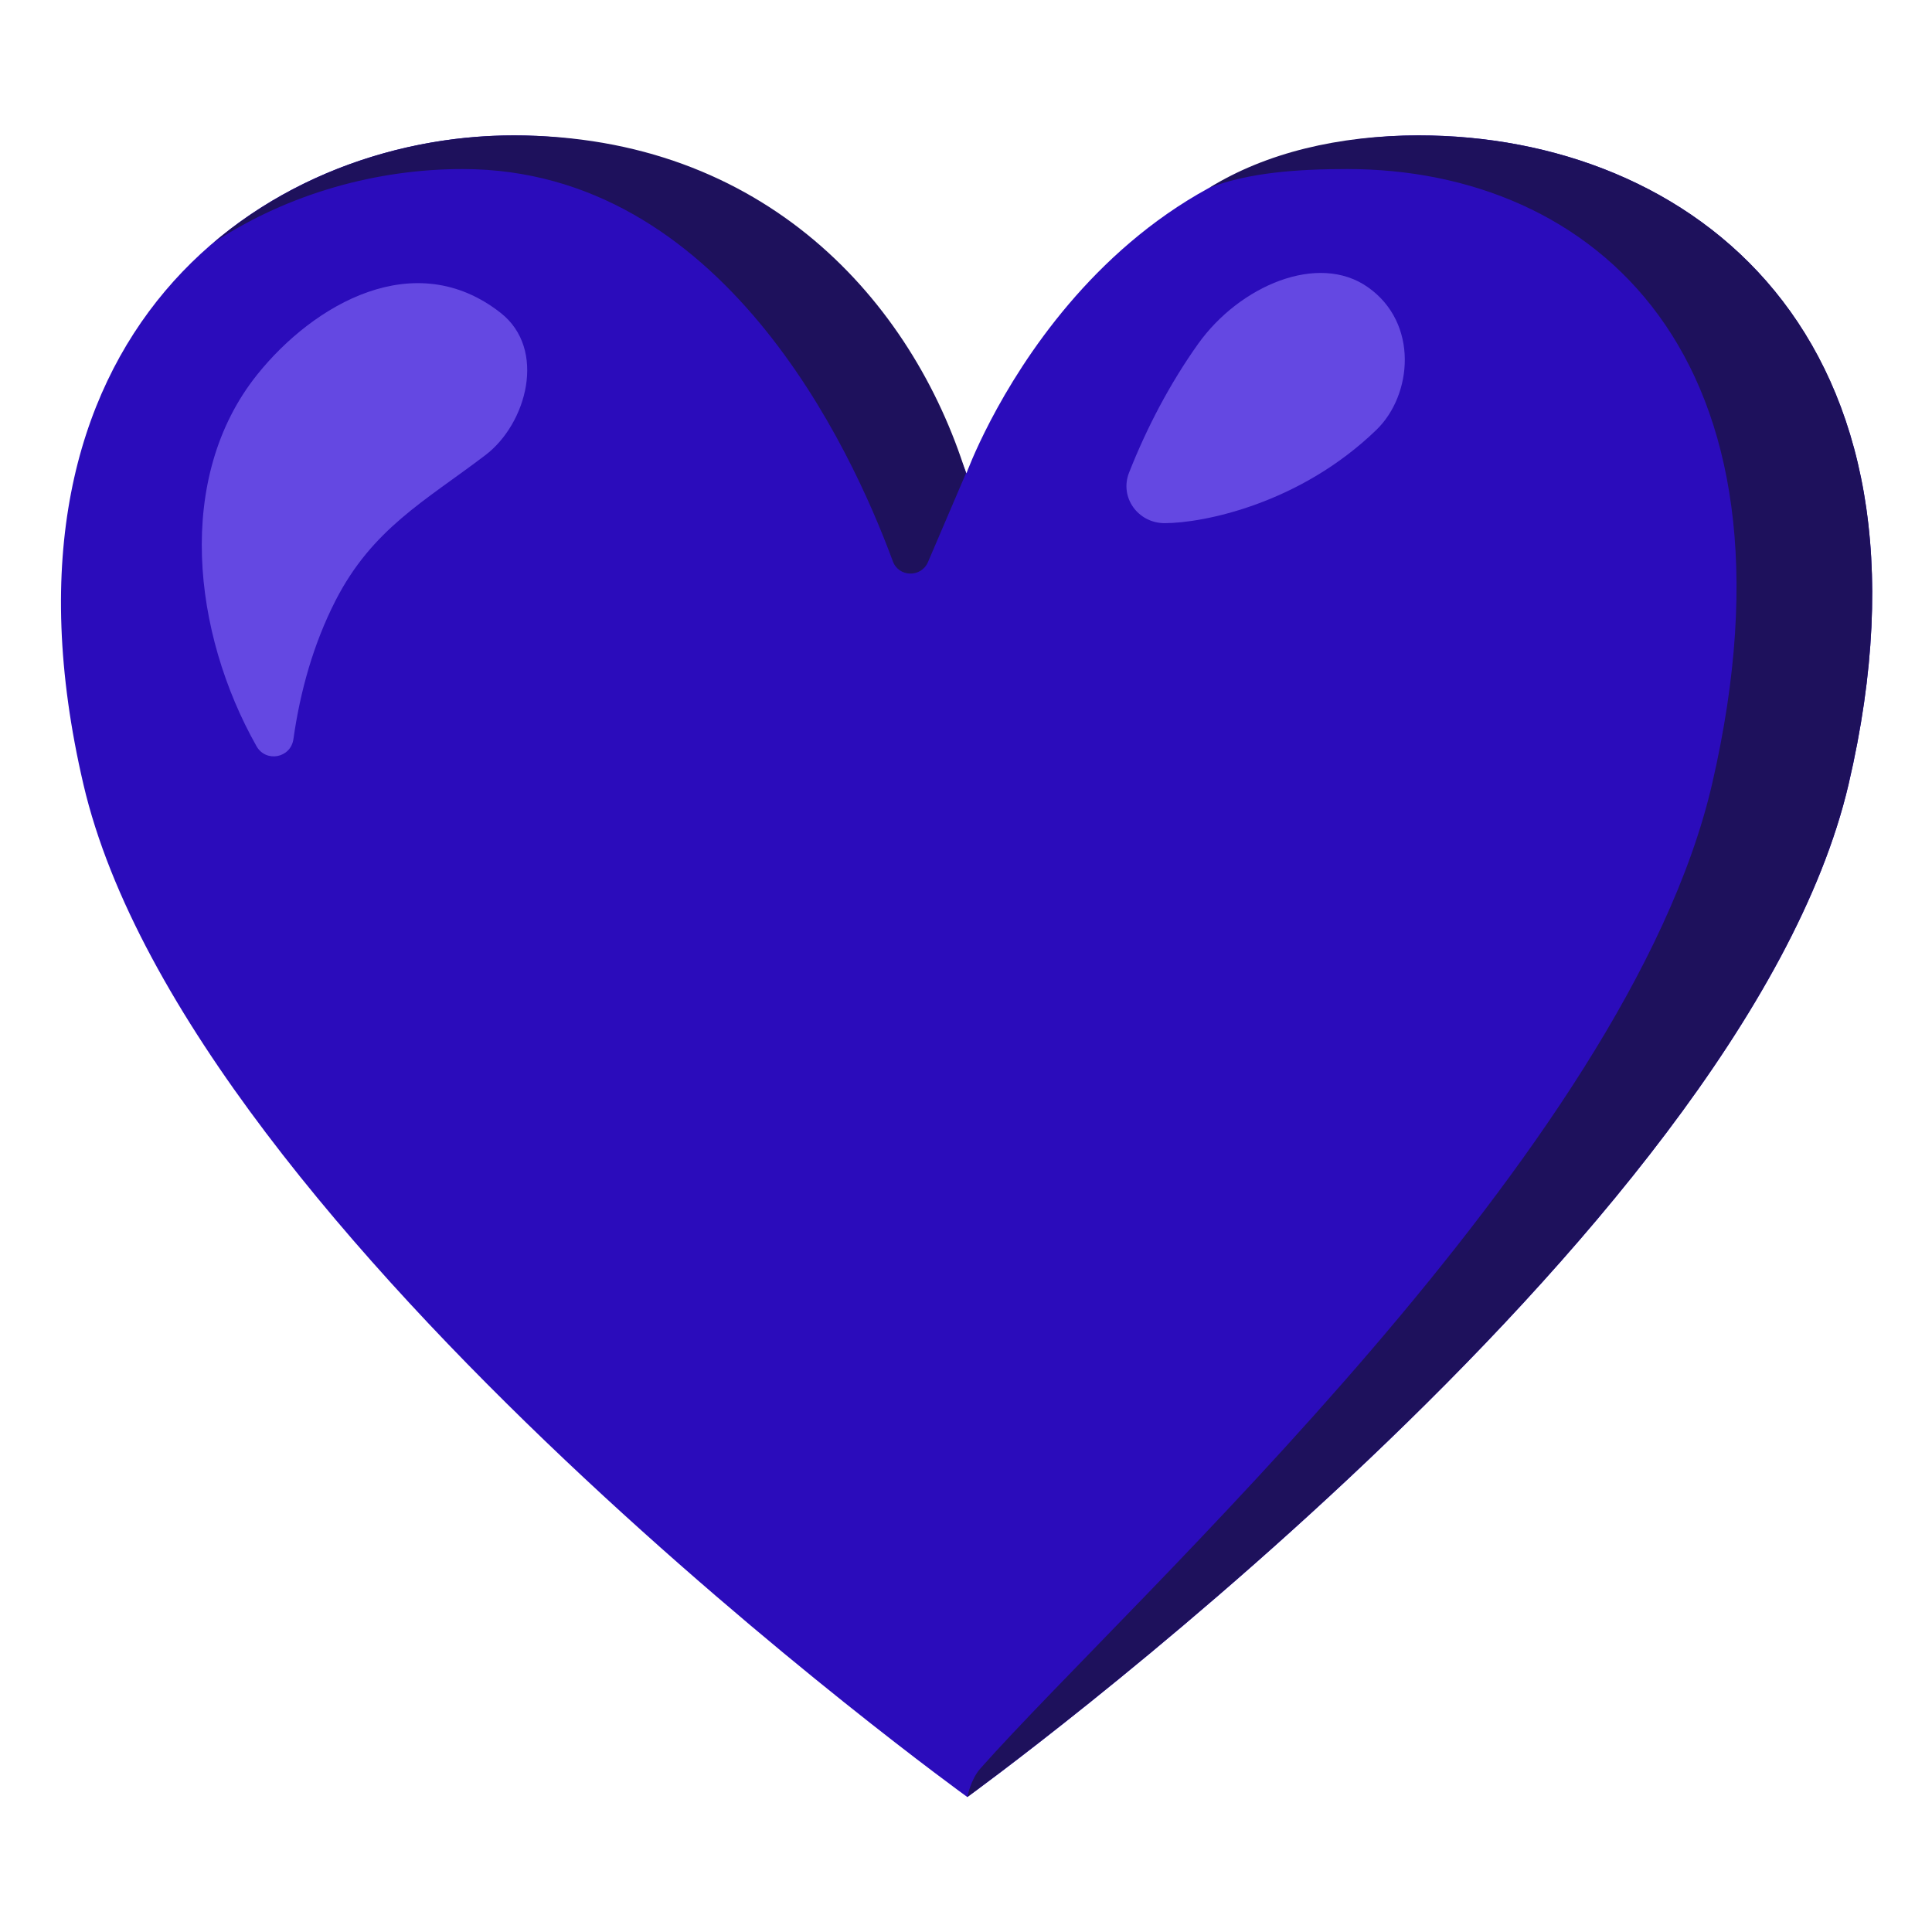
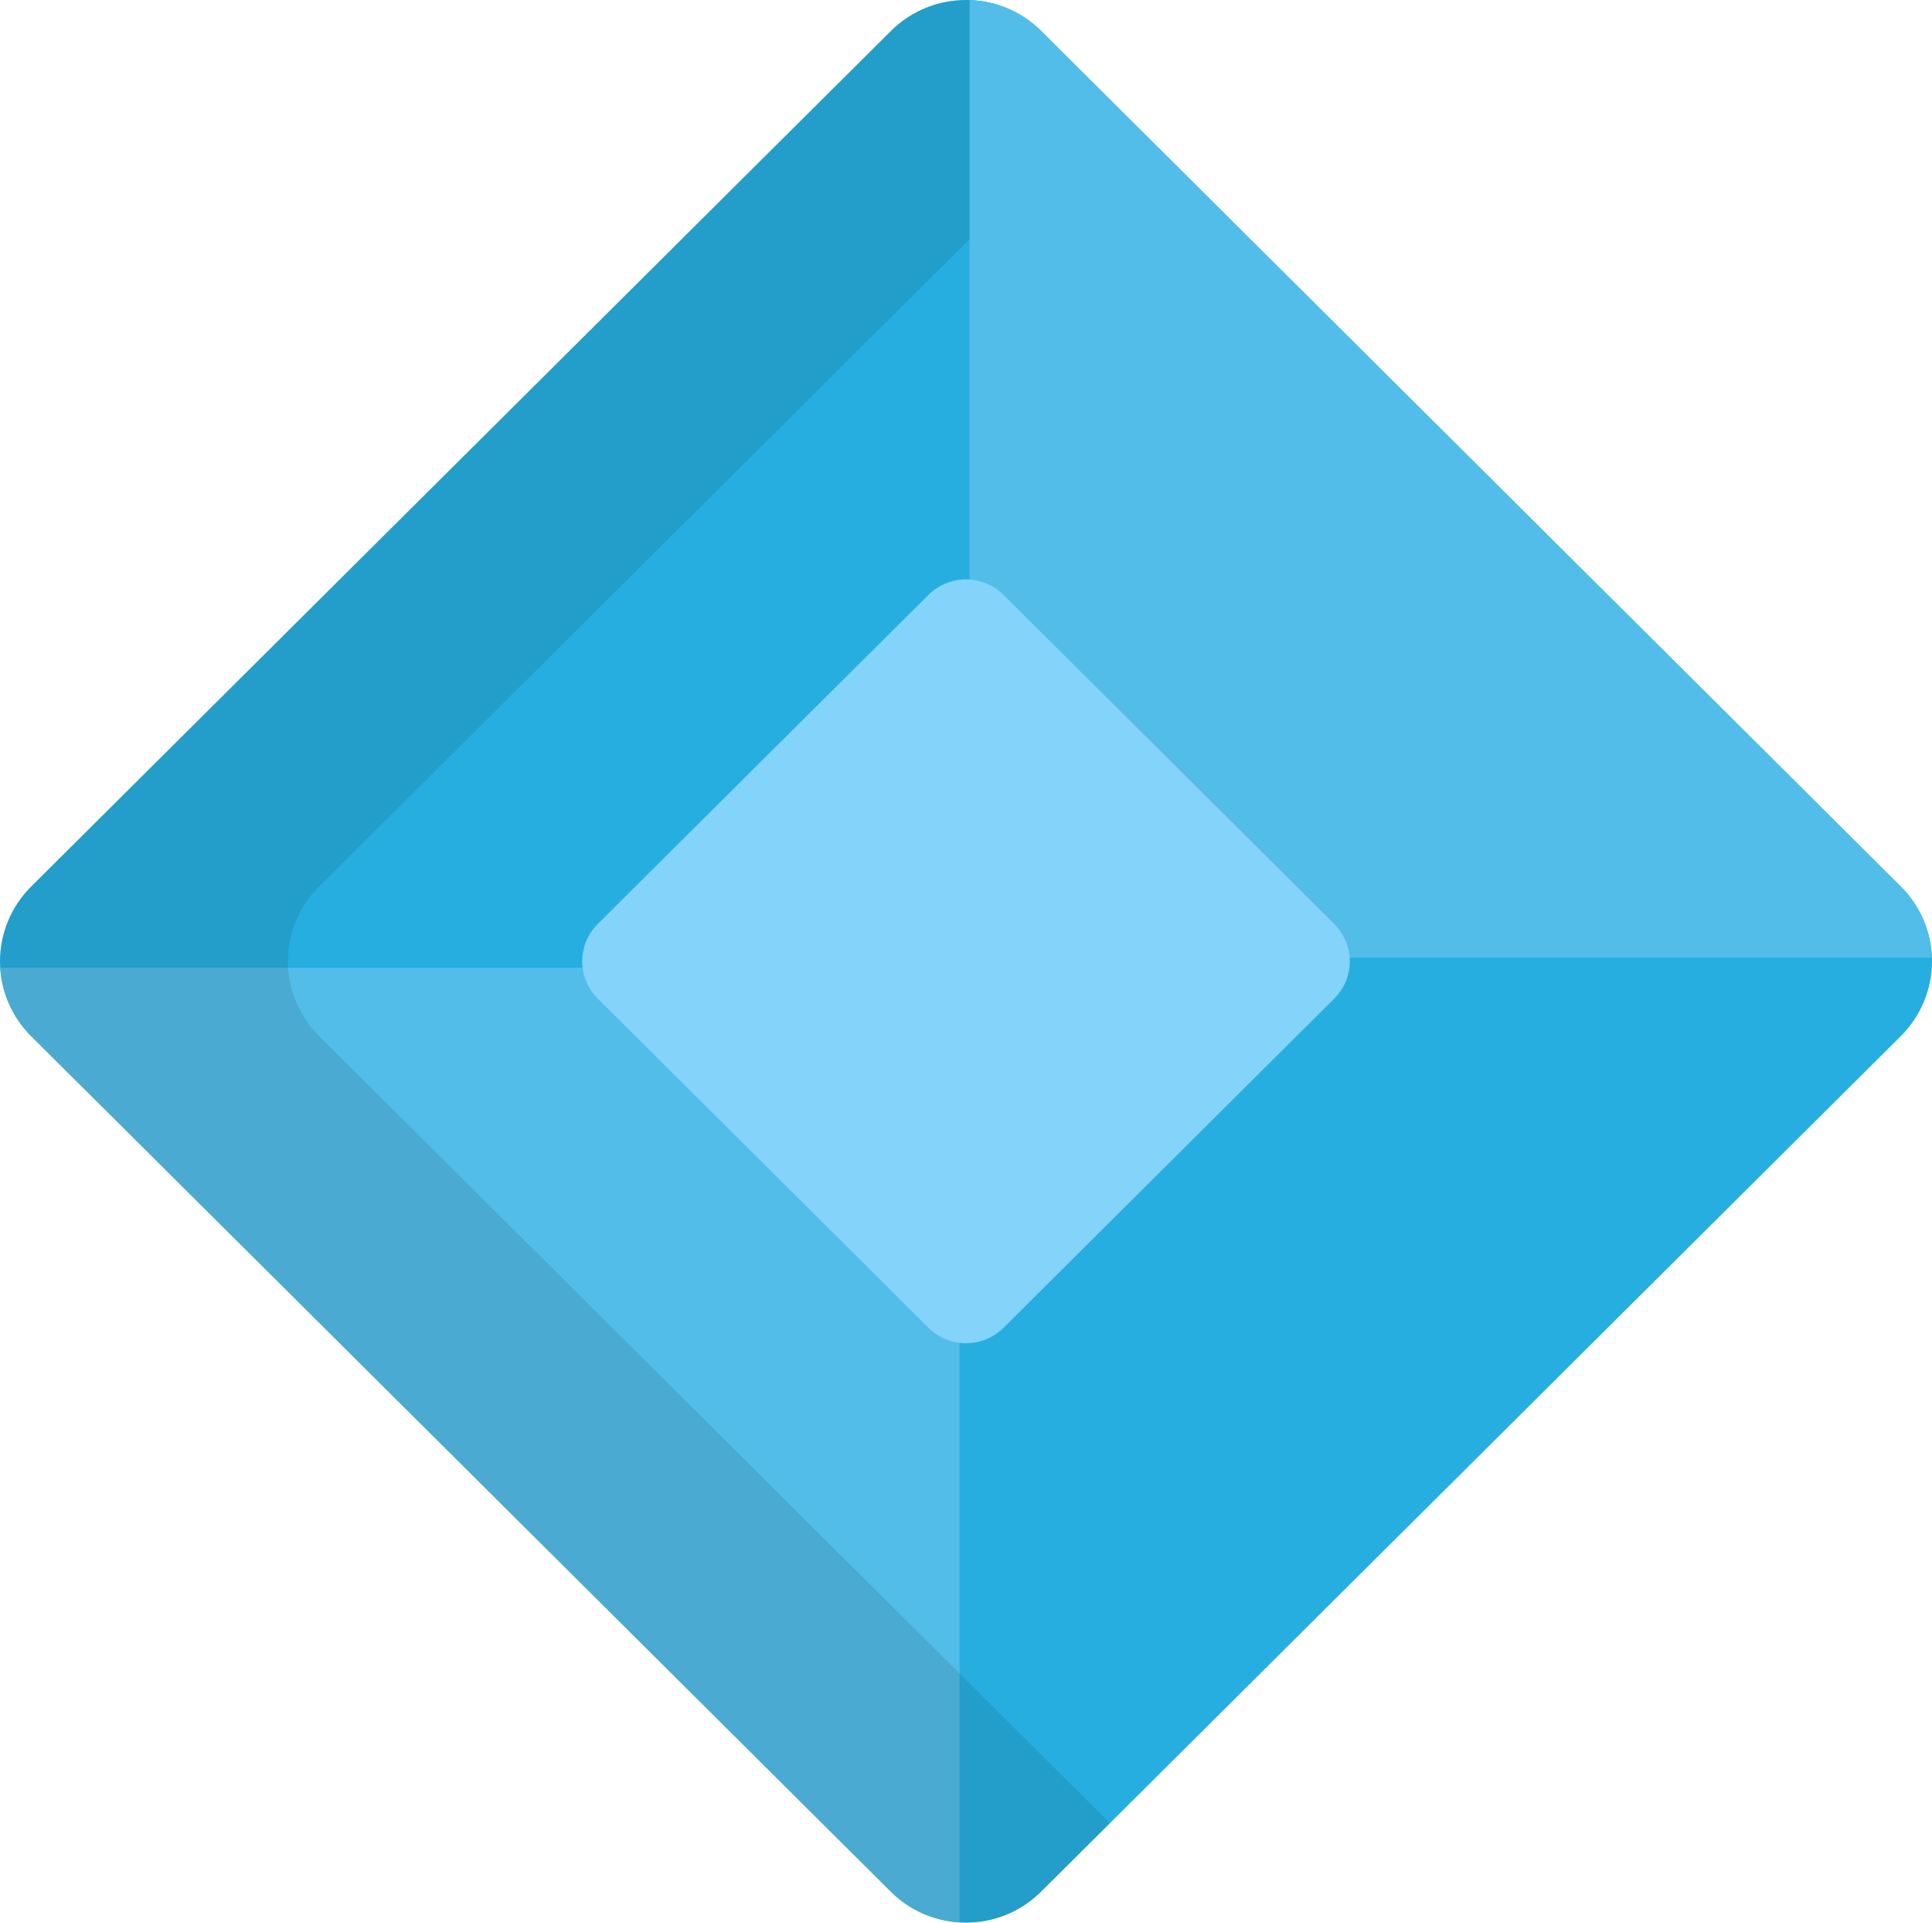
- <svg xmlns="http://www.w3.org/2000/svg" width="30.72pt" height="30.72pt" viewBox="0 0 30.72 30.72">
-   <defs />
-   <path id="shape0" transform="matrix(0.24 0 0 0.24 0.9695882 2.1528)" fill="#2b0cbb" stroke-opacity="0" stroke="#000000" stroke-width="0" stroke-linecap="square" stroke-linejoin="bevel" d="M89.95 1.77636e-15C68.04 1.77636e-15 59.99 22.39 59.99 22.39C59.99 22.39 52.05 0 29.99 0C13.41 0 -5.49 13.14 1.49 43.01C8.47 72.88 60.05 110.09 60.05 110.09C60.05 110.09 111.44 72.88 118.43 43.01C125.41 13.14 107.87 7.10543e-15 89.95 1.77636e-15Z" />
-   <path id="shape1" transform="matrix(0.24 0 0 0.24 3.4008 2.1528)" fill="#1e115c" stroke-opacity="0" stroke="#000000" stroke-width="0" stroke-linecap="square" stroke-linejoin="bevel" d="M16.48 2.23C33.68 2.23 42.22 20.72 44.98 28.21C45.37 29.28 46.86 29.31 47.31 28.27L49.83 22.38C46.28 11.04 36.52 0 19.86 0C12.96 0 5.67 2.28 0 7.09C5.01 3.8 10.88 2.23 16.48 2.23Z" />
-   <path id="shape2" transform="matrix(0.24 0 0 0.24 15.3816 2.1528)" fill="#1e115c" stroke-opacity="0" stroke="#000000" stroke-width="0" stroke-linecap="square" stroke-linejoin="bevel" d="M29.9 0C24.61 0 19.79 1.15 16.03 3.47C18.67 2.45 21.94 2.23 25.18 2.23C41.39 2.23 55.9 14.52 49.35 42.93C43.73 67.32 10.89 96.91 0.86 108.2C0.22 108.92 0 110.08 0 110.08C0 110.08 51.39 72.87 58.38 43C65.36 13.14 47.85 -1.77636e-15 29.9 0Z" />
-   <path id="shape3" transform="matrix(0.24 0 0 0.24 3.208452 4.502321)" fill="#6448e2" stroke-opacity="0" stroke="#000000" stroke-width="0" stroke-linecap="square" stroke-linejoin="bevel" d="M3.671 6.06C7.421 1.38 14.121 -2.49 19.802 1.97C22.872 4.38 21.532 9.32 18.782 11.4C14.781 14.44 11.302 16.27 8.861 21.03C7.401 23.89 6.521 27.02 6.071 30.21C5.891 31.47 4.241 31.78 3.621 30.67C-0.599 23.19 -1.799 12.89 3.671 6.06Z" />
-   <path id="shape4" transform="matrix(0.24 0 0 0.24 17.911 4.339792)" fill="#6448e2" stroke-opacity="0" stroke="#000000" stroke-width="0" stroke-linecap="square" stroke-linejoin="bevel" d="M2.531 16.578C0.771 16.578 -0.469 14.877 0.171 13.238C1.361 10.217 2.901 7.298 4.751 4.698C7.491 0.858 12.701 -1.382 16.001 0.948C19.381 3.328 18.941 8.088 16.571 10.387C11.481 15.318 5.061 16.578 2.531 16.578Z" />
+ <svg xmlns="http://www.w3.org/2000/svg" height="351.939" width="353.705" version="1.1" id="Layer_1" viewBox="0 0 226.371 225.241" xml:space="preserve" fill="#000000">
+   <defs id="defs15">
+     <filter style="color-interpolation-filters:sRGB" id="filter46" x="0" y="0" width="1" height="1">
+       <feColorMatrix type="hueRotate" values="120" result="color1" id="feColorMatrix45" />
+       <feColorMatrix type="saturate" values="0.699" result="fbSourceGraphic" id="feColorMatrix46" />
+       <feColorMatrix result="fbSourceGraphicAlpha" in="fbSourceGraphic" values="0 0 0 -1 0 0 0 0 -1 0 0 0 0 -1 0 0 0 0 1 0" id="feColorMatrix42" />
+       <feColorMatrix id="feColorMatrix43" type="hueRotate" values="52" result="color1" in="fbSourceGraphic" />
+       <feColorMatrix id="feColorMatrix44" type="saturate" values="0.982" result="fbSourceGraphic" />
+       <feColorMatrix result="fbSourceGraphicAlpha" in="fbSourceGraphic" values="0 0 0 -1 0 0 0 0 -1 0 0 0 0 -1 0 0 0 0 1 0" id="feColorMatrix59" />
+       <feColorMatrix id="feColorMatrix60" type="hueRotate" values="0" in="fbSourceGraphic" />
+       <feColorMatrix id="feColorMatrix61" type="saturate" values="1" />
+       <feColorMatrix id="feColorMatrix62" type="matrix" values="2 -1 0 0 0 0 2 -1 0 0 -1 0 2 0 0 0 0 0 1 0 " />
+     </filter>
+     <filter style="color-interpolation-filters:sRGB" id="filter48" x="0" y="0" width="1" height="1">
+       <feColorMatrix type="hueRotate" values="120" result="color1" id="feColorMatrix47" />
+       <feColorMatrix type="saturate" values="0.699" result="fbSourceGraphic" id="feColorMatrix48" />
+       <feColorMatrix result="fbSourceGraphicAlpha" in="fbSourceGraphic" values="0 0 0 -1 0 0 0 0 -1 0 0 0 0 -1 0 0 0 0 1 0" id="feColorMatrix56" />
+       <feColorMatrix id="feColorMatrix57" type="hueRotate" values="52" result="color1" in="fbSourceGraphic" />
+       <feColorMatrix id="feColorMatrix58" type="saturate" values="0.982" result="fbSourceGraphic" />
+       <feColorMatrix result="fbSourceGraphicAlpha" in="fbSourceGraphic" values="0 0 0 -1 0 0 0 0 -1 0 0 0 0 -1 0 0 0 0 1 0" id="feColorMatrix71" />
+       <feColorMatrix id="feColorMatrix72" type="hueRotate" values="0" in="fbSourceGraphic" />
+       <feColorMatrix id="feColorMatrix73" type="saturate" values="1" />
+       <feColorMatrix id="feColorMatrix74" type="matrix" values="2 -1 0 0 0 0 2 -1 0 0 -1 0 2 0 0 0 0 0 1 0 " />
+     </filter>
+     <filter style="color-interpolation-filters:sRGB" id="filter51" x="0" y="0" width="1" height="1">
+       <feColorMatrix type="hueRotate" values="120" result="color1" id="feColorMatrix50" />
+       <feColorMatrix type="saturate" values="0.699" result="fbSourceGraphic" id="feColorMatrix51" />
+       <feColorMatrix result="fbSourceGraphicAlpha" in="fbSourceGraphic" values="0 0 0 -1 0 0 0 0 -1 0 0 0 0 -1 0 0 0 0 1 0" id="feColorMatrix39" />
+       <feColorMatrix id="feColorMatrix40" type="hueRotate" values="52" result="color1" in="fbSourceGraphic" />
+       <feColorMatrix id="feColorMatrix41" type="saturate" values="0.982" result="fbSourceGraphic" />
+       <feColorMatrix result="fbSourceGraphicAlpha" in="fbSourceGraphic" values="0 0 0 -1 0 0 0 0 -1 0 0 0 0 -1 0 0 0 0 1 0" id="feColorMatrix67" />
+       <feColorMatrix id="feColorMatrix68" type="hueRotate" values="0" in="fbSourceGraphic" />
+       <feColorMatrix id="feColorMatrix69" type="saturate" values="1" />
+       <feColorMatrix id="feColorMatrix70" type="matrix" values="2 -1 0 0 0 0 2 -1 0 0 -1 0 2 0 0 0 0 0 1 0 " />
+     </filter>
+     <filter style="color-interpolation-filters:sRGB" id="filter53" x="0" y="0" width="1" height="1">
+       <feColorMatrix type="hueRotate" values="120" result="color1" id="feColorMatrix52" />
+       <feColorMatrix type="saturate" values="0.699" result="fbSourceGraphic" id="feColorMatrix53" />
+       <feColorMatrix result="fbSourceGraphicAlpha" in="fbSourceGraphic" values="0 0 0 -1 0 0 0 0 -1 0 0 0 0 -1 0 0 0 0 1 0" id="feColorMatrix49" />
+       <feColorMatrix id="feColorMatrix54" type="hueRotate" values="52" result="color1" in="fbSourceGraphic" />
+       <feColorMatrix id="feColorMatrix55" type="saturate" values="0.982" result="fbSourceGraphic" />
+       <feColorMatrix result="fbSourceGraphicAlpha" in="fbSourceGraphic" values="0 0 0 -1 0 0 0 0 -1 0 0 0 0 -1 0 0 0 0 1 0" id="feColorMatrix79" />
+       <feColorMatrix id="feColorMatrix80" type="hueRotate" values="0" in="fbSourceGraphic" />
+       <feColorMatrix id="feColorMatrix81" type="saturate" values="1" />
+       <feColorMatrix id="feColorMatrix82" type="matrix" values="2 -1 0 0 0 0 2 -1 0 0 -1 0 2 0 0 0 0 0 1 0 " />
+     </filter>
+     <filter style="color-interpolation-filters:sRGB" id="filter38" x="0" y="0" width="1" height="1">
+       <feColorMatrix type="hueRotate" values="52" result="color1" id="feColorMatrix37" />
+       <feColorMatrix type="saturate" values="0.982" result="fbSourceGraphic" id="feColorMatrix38" />
+       <feColorMatrix result="fbSourceGraphicAlpha" in="fbSourceGraphic" values="0 0 0 -1 0 0 0 0 -1 0 0 0 0 -1 0 0 0 0 1 0" id="feColorMatrix63" />
+       <feColorMatrix id="feColorMatrix64" type="hueRotate" values="0" in="fbSourceGraphic" />
+       <feColorMatrix id="feColorMatrix65" type="saturate" values="1" />
+       <feColorMatrix id="feColorMatrix66" type="matrix" values="2 -1 0 0 0 0 2 -1 0 0 -1 0 2 0 0 0 0 0 1 0 " result="fbSourceGraphic" />
+       <feColorMatrix result="fbSourceGraphicAlpha" in="fbSourceGraphic" values="0 0 0 -1 0 0 0 0 -1 0 0 0 0 -1 0 0 0 0 1 0" id="feColorMatrix75" />
+       <feColorMatrix id="feColorMatrix76" type="hueRotate" values="0" in="fbSourceGraphic" />
+       <feColorMatrix id="feColorMatrix77" type="saturate" values="1" />
+       <feColorMatrix id="feColorMatrix78" type="matrix" values="2 -1 0 0 0 0 2 -1 0 0 -1 0 2 0 0 0 0 0 1 0 " />
+     </filter>
+   </defs>
+   <g id="SVGRepo_iconCarrier" transform="translate(-273.676,-231.181)">
+     <path style="fill:#e28883;filter:url(#filter51)" d="m 386.862,456.421 c -3.185,0 -6.369,-1.208 -8.798,-3.625 L 277.321,352.554 c -2.332,-2.322 -3.644,-5.469 -3.644,-8.753 0,-3.283 1.311,-6.431 3.644,-8.753 L 378.065,234.807 c 2.429,-2.417 5.613,-3.626 8.798,-3.626 3.183,0 6.367,1.208 8.796,3.626 l 100.744,100.241 c 2.332,2.322 3.644,5.47 3.644,8.753 0,3.284 -1.311,6.431 -3.644,8.753 L 395.658,452.796 c -2.429,2.417 -5.614,3.625 -8.796,3.625 z" id="path1" />
+     <path style="fill:#e8a09c;filter:url(#filter53)" d="m 277.321,352.554 100.744,100.242 c 2.239,2.228 5.12,3.416 8.05,3.589 l 10e-4,-111.84 H 273.714 c 0.182,3.012 1.451,5.864 3.607,8.009 z" id="path2" />
+     <path style="opacity:0.1;filter:url(#filter38);enable-background:new" d="m 311.053,352.554 c -2.332,-2.322 -3.644,-5.469 -3.644,-8.753 0,-3.283 1.311,-6.431 3.644,-8.753 l 92.674,-92.211 -8.07,-8.029 c -2.429,-2.417 -5.613,-3.626 -8.796,-3.626 -3.185,0 -6.369,1.208 -8.798,3.626 L 277.32,335.049 c -2.332,2.322 -3.644,5.47 -3.644,8.753 0,3.284 1.311,6.431 3.644,8.753 l 100.744,100.242 c 2.429,2.417 5.613,3.625 8.798,3.625 3.183,0 6.367,-1.208 8.796,-3.625 l 8.07,-8.029 z" id="path3" />
+     <path style="fill:#e8a09c;filter:url(#filter46)" d="M 496.402,335.048 395.658,234.806 c -2.322,-2.31 -5.333,-3.503 -8.374,-3.606 v 112.178 h 112.74 c -0.107,-3.127 -1.39,-6.108 -3.622,-8.33 z" id="path4" />
+     <g id="g7">   </g>
+     <g id="g9">   </g>
+     <g id="g11">   </g>
+     <path style="fill:#f5bfb6;filter:url(#filter48)" d="m 386.862,388.544 c -1.592,0 -3.185,-0.604 -4.4,-1.813 l -38.747,-38.554 c -1.166,-1.161 -1.822,-2.736 -1.822,-4.377 0,-1.642 0.656,-3.215 1.822,-4.376 l 38.747,-38.554 c 1.215,-1.208 2.808,-1.812 4.4,-1.812 1.59,0 3.183,0.604 4.398,1.812 l 38.748,38.554 c 1.166,1.161 1.821,2.736 1.821,4.376 0,1.642 -0.655,3.215 -1.821,4.377 l -38.748,38.554 c -1.216,1.209 -2.807,1.813 -4.398,1.813 z" id="path12" />
+   </g>
</svg>
